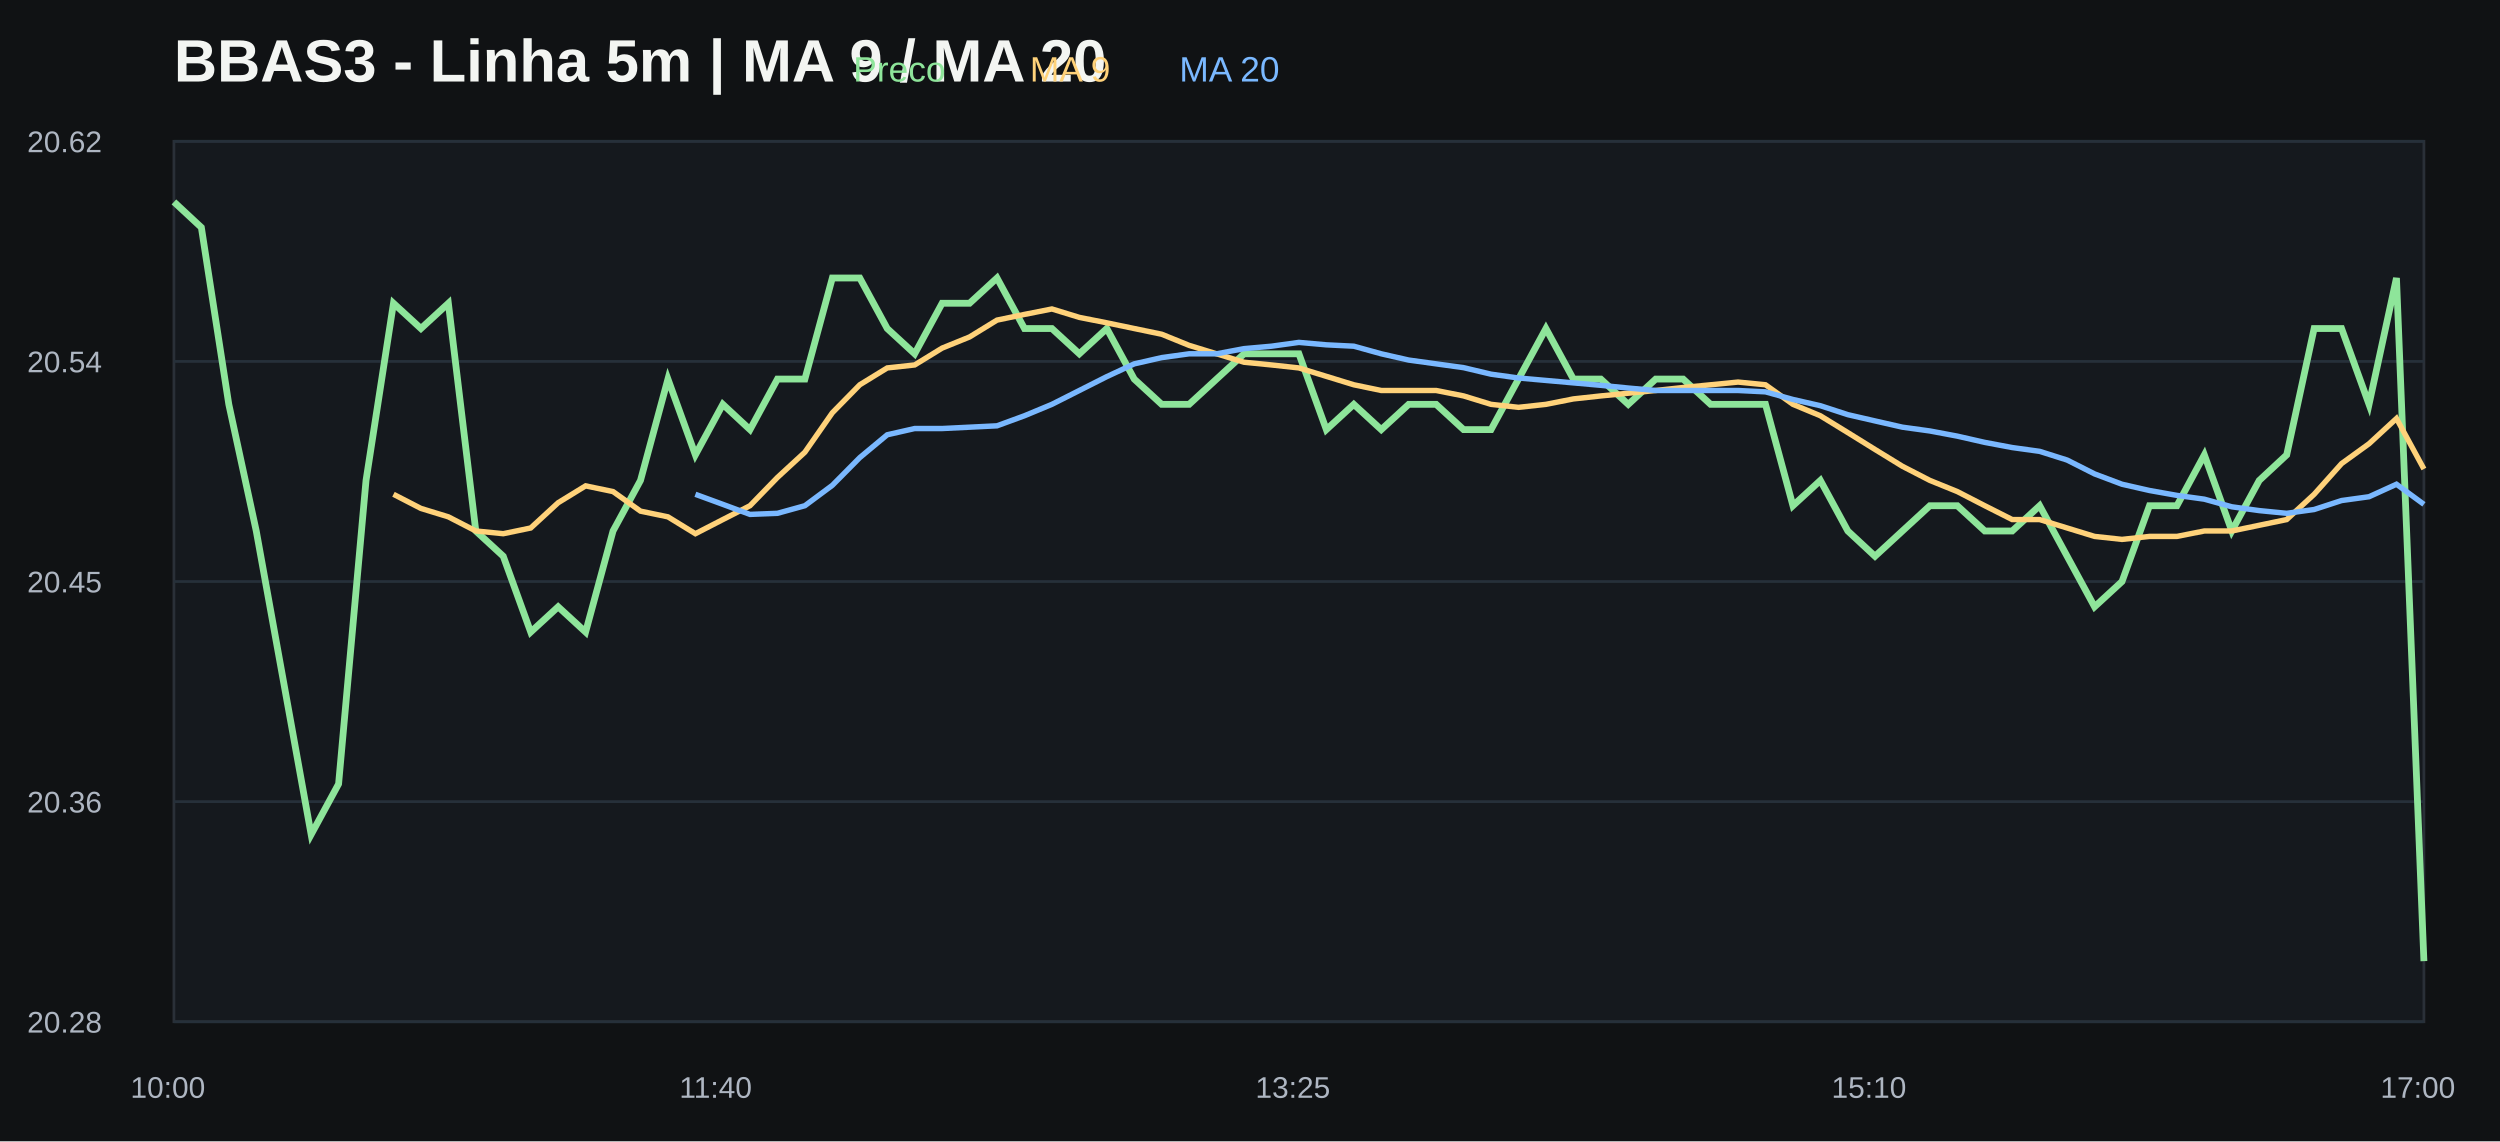
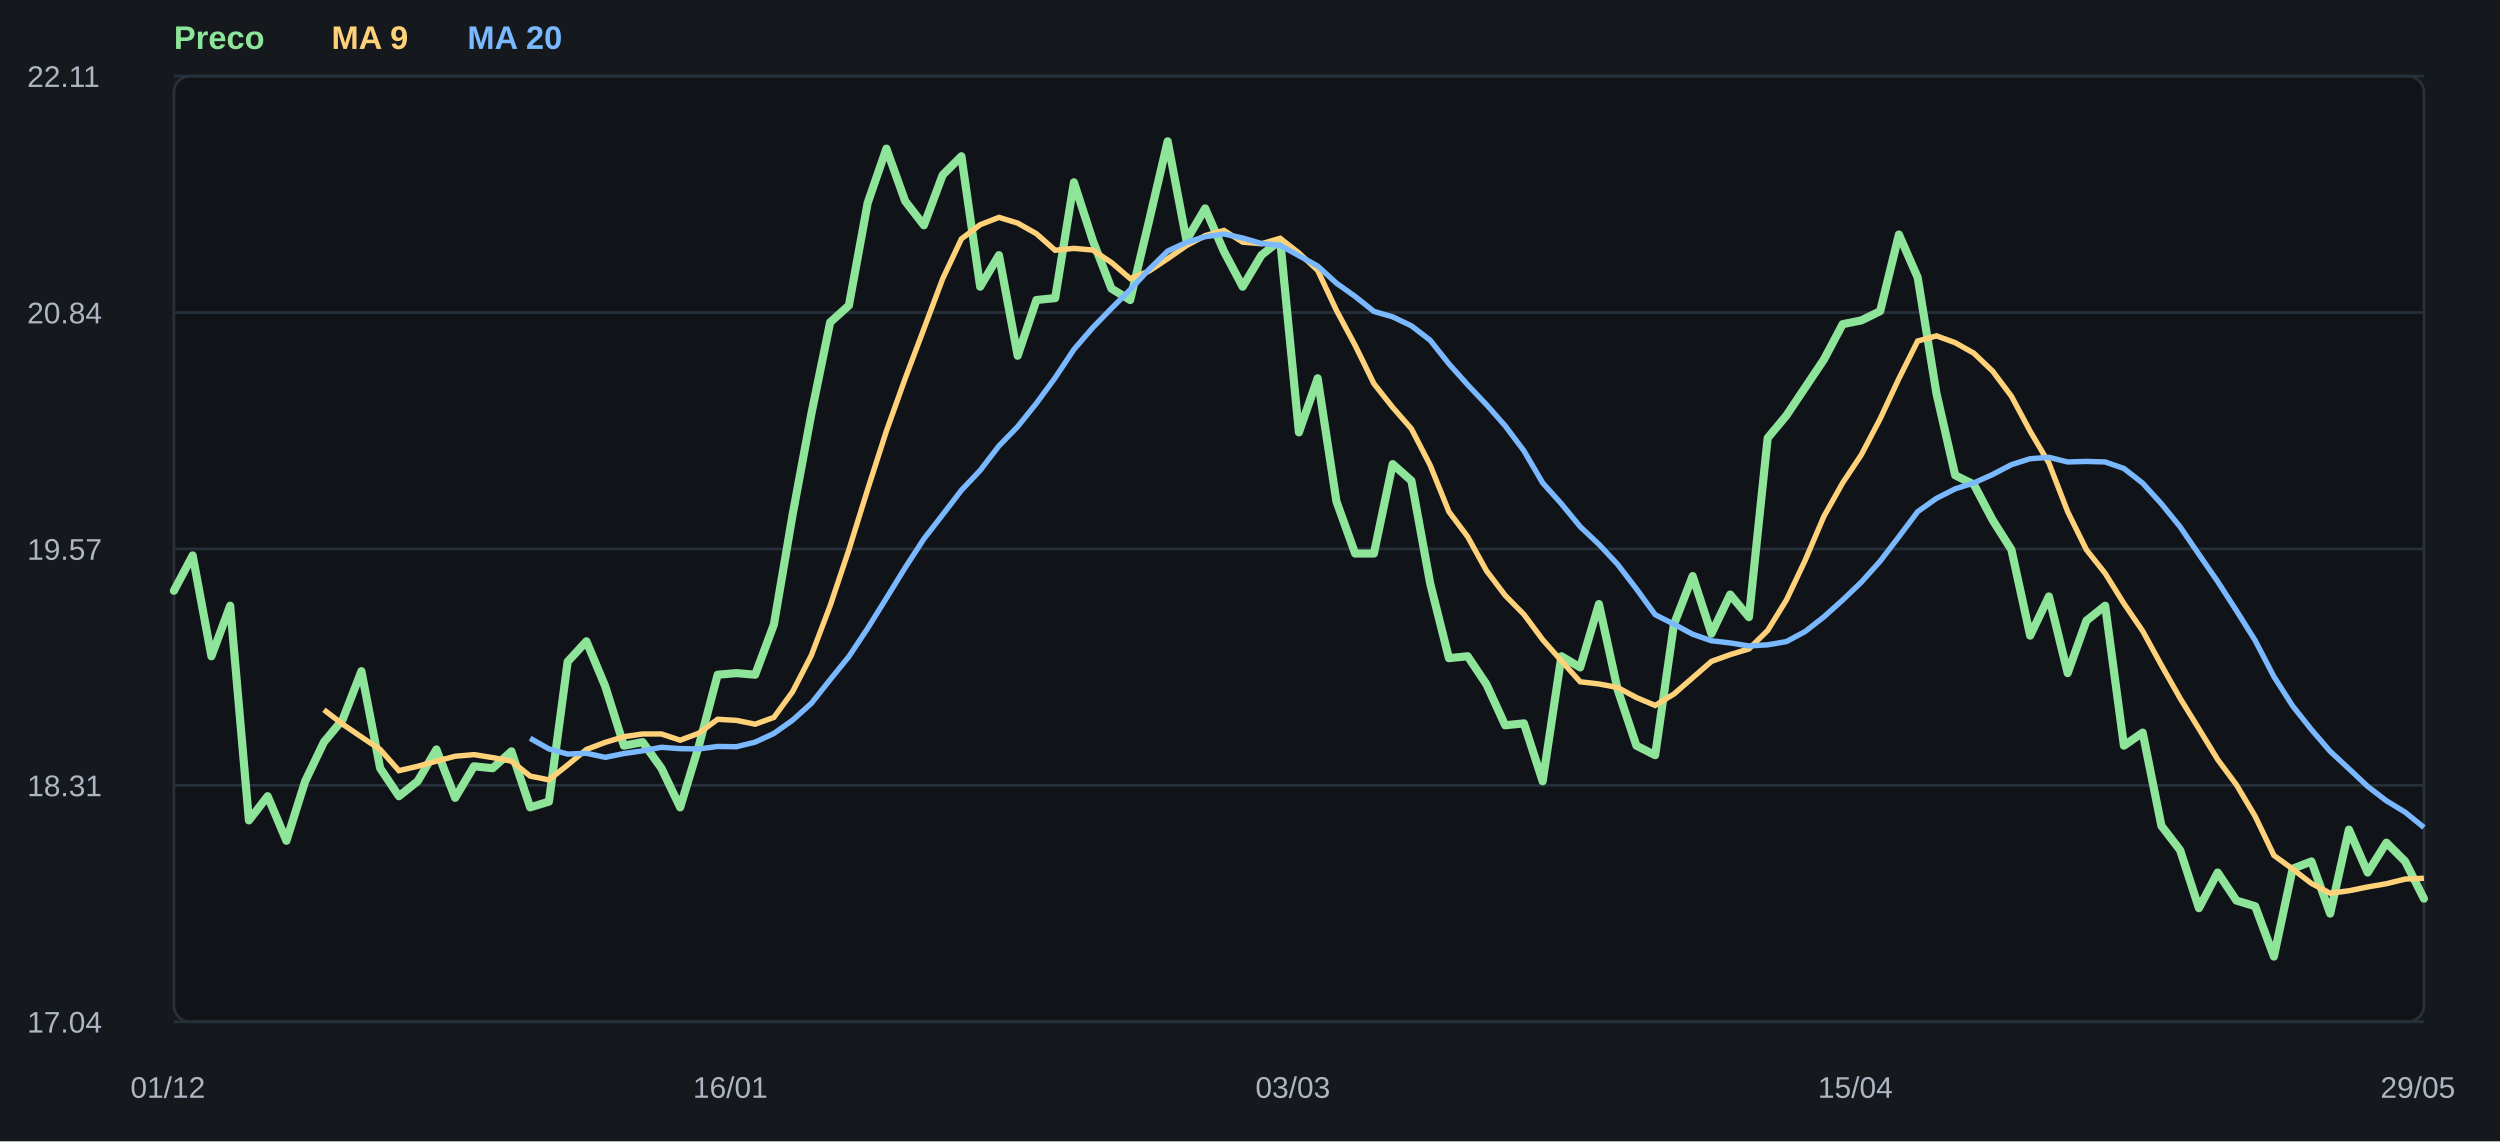
<svg xmlns="http://www.w3.org/2000/svg" width="920" height="420" viewBox="0 0 920 420">
-   <rect width="100%" height="100%" fill="#101214" />
-   <text x="64" y="30" fill="#F3F5F2" font-size="22" font-family="Arial" font-weight="700">BBAS3 - Linha 5m | MA 9 / MA 20</text>
-   <text x="314" y="30" fill="#8EE59A" font-size="13" font-family="Arial">Preco</text>
-   <text x="379" y="30" fill="#FFD27A" font-size="13" font-family="Arial">MA 9</text>
-   <text x="434" y="30" fill="#7AB8FF" font-size="13" font-family="Arial">MA 20</text>
-   <rect x="64" y="52" width="828" height="324" fill="#15191E" stroke="#2A3038" />
+   <rect width="100%" height="100%" fill="#15191E" />
+   <rect x="64" y="28" width="828" height="348" rx="6" fill="#101419" stroke="#2A3038" />
+   <text x="64" y="18" fill="#8EE59A" font-size="12" font-family="Arial" font-weight="700">Preco</text>
+   <text x="122" y="18" fill="#FFD27A" font-size="12" font-family="Arial" font-weight="700">MA 9</text>
+   <text x="172" y="18" fill="#7AB8FF" font-size="12" font-family="Arial" font-weight="700">MA 20</text>
  <line x1="64" y1="376.0" x2="892" y2="376.0" stroke="#26303A" stroke-width="1" />
-   <text x="10" y="380.0" fill="#AEB6C2" font-size="11" font-family="Arial">20.28</text>
-   <line x1="64" y1="295.0" x2="892" y2="295.0" stroke="#26303A" stroke-width="1" />
-   <text x="10" y="299.0" fill="#AEB6C2" font-size="11" font-family="Arial">20.36</text>
-   <line x1="64" y1="214.0" x2="892" y2="214.0" stroke="#26303A" stroke-width="1" />
-   <text x="10" y="218.0" fill="#AEB6C2" font-size="11" font-family="Arial">20.45</text>
-   <line x1="64" y1="133.0" x2="892" y2="133.0" stroke="#26303A" stroke-width="1" />
-   <text x="10" y="137.0" fill="#AEB6C2" font-size="11" font-family="Arial">20.54</text>
-   <line x1="64" y1="52.0" x2="892" y2="52.0" stroke="#26303A" stroke-width="1" />
-   <text x="10" y="56.0" fill="#AEB6C2" font-size="11" font-family="Arial">20.62</text>
-   <polyline points="64.0,74.3 74.1,83.7 84.2,148.8 94.3,195.4 104.4,251.2 114.5,307.1 124.6,288.5 134.7,176.8 144.8,111.6 154.9,120.9 165.0,111.6 175.1,195.4 185.2,204.7 195.3,232.6 205.4,223.3 215.5,232.6 225.6,195.4 235.7,176.8 245.8,139.5 255.9,167.4 266.0,148.8 276.0,158.1 286.1,139.5 296.2,139.5 306.3,102.3 316.4,102.3 326.5,120.9 336.6,130.2 346.7,111.6 356.8,111.6 366.9,102.3 377.0,120.9 387.1,120.9 397.2,130.2 407.3,120.9 417.4,139.5 427.5,148.8 437.6,148.8 447.7,139.5 457.8,130.2 467.9,130.2 478.0,130.2 488.1,158.1 498.2,148.8 508.3,158.1 518.4,148.8 528.5,148.8 538.6,158.1 548.7,158.1 558.8,139.5 568.9,120.9 579.0,139.5 589.1,139.5 599.2,148.8 609.3,139.5 619.4,139.5 629.5,148.8 639.6,148.8 649.7,148.8 659.8,186.1 669.9,176.8 680.0,195.4 690.0,204.7 700.1,195.4 710.2,186.1 720.3,186.1 730.4,195.4 740.5,195.4 750.6,186.1 760.7,204.7 770.8,223.3 780.9,214.0 791.0,186.1 801.1,186.1 811.2,167.4 821.3,195.4 831.4,176.8 841.5,167.4 851.6,120.9 861.7,120.9 871.8,148.8 881.9,102.3 892.0,353.7" fill="none" stroke="#8EE59A" stroke-width="2.5" />
-   <polyline points="144.8,181.9 154.9,187.1 165.0,190.2 175.1,195.4 185.2,196.4 195.3,194.3 205.4,185.0 215.5,178.8 225.6,180.9 235.7,188.1 245.8,190.2 255.9,196.4 266.0,191.2 276.0,186.1 286.1,175.7 296.2,166.4 306.3,151.9 316.4,141.6 326.5,135.4 336.6,134.3 346.7,128.1 356.8,124.0 366.9,117.8 377.0,115.7 387.1,113.7 397.2,116.8 407.3,118.8 417.4,120.9 427.5,123.0 437.6,127.1 447.7,130.2 457.8,133.3 467.9,134.3 478.0,135.4 488.1,138.5 498.2,141.6 508.3,143.7 518.4,143.7 528.5,143.7 538.6,145.7 548.7,148.8 558.8,149.9 568.9,148.8 579.0,146.8 589.1,145.7 599.2,144.7 609.3,143.7 619.4,142.6 629.5,141.6 639.6,140.6 649.7,141.6 659.8,148.8 669.9,153.0 680.0,159.2 690.0,165.4 700.1,171.6 710.2,176.8 720.3,180.9 730.4,186.1 740.5,191.2 750.6,191.2 760.7,194.3 770.8,197.4 780.9,198.5 791.0,197.4 801.1,197.4 811.2,195.4 821.3,195.4 831.4,193.3 841.5,191.2 851.6,181.9 861.7,170.6 871.8,163.3 881.9,154.0 892.0,172.6" fill="none" stroke="#FFD27A" stroke-width="2" />
-   <polyline points="255.9,181.9 266.0,185.6 276.0,189.3 286.1,188.9 296.2,186.1 306.3,178.6 316.4,168.4 326.5,160.0 336.6,157.7 346.7,157.7 356.8,157.2 366.9,156.7 377.0,153.0 387.1,148.8 397.2,143.7 407.3,138.6 417.4,133.9 427.5,131.6 437.6,130.2 447.7,130.2 457.8,128.3 467.9,127.4 478.0,126.0 488.1,126.9 498.2,127.4 508.3,130.2 518.4,132.5 528.5,133.9 538.6,135.3 548.7,137.7 558.8,139.1 568.9,140.0 579.0,140.9 589.1,141.8 599.2,142.8 609.3,143.7 619.4,143.7 629.5,143.7 639.6,143.7 649.7,144.2 659.8,147.0 669.9,149.3 680.0,152.6 690.0,154.9 700.1,157.2 710.2,158.6 720.3,160.5 730.4,162.8 740.5,164.7 750.6,166.1 760.7,169.3 770.8,174.4 780.9,178.2 791.0,180.5 801.1,182.3 811.2,183.7 821.3,186.5 831.4,187.9 841.5,188.9 851.6,187.5 861.7,184.2 871.8,182.8 881.9,178.2 892.0,185.6" fill="none" stroke="#7AB8FF" stroke-width="2" />
-   <text x="48.0" y="404" fill="#AEB6C2" font-size="11" font-family="Arial">10:00</text>
-   <text x="250.0" y="404" fill="#AEB6C2" font-size="11" font-family="Arial">11:40</text>
-   <text x="462.0" y="404" fill="#AEB6C2" font-size="11" font-family="Arial">13:25</text>
-   <text x="674.0" y="404" fill="#AEB6C2" font-size="11" font-family="Arial">15:10</text>
-   <text x="876.0" y="404" fill="#AEB6C2" font-size="11" font-family="Arial">17:00</text>
+   <text x="10" y="380.0" fill="#AEB6C2" font-size="11" font-family="Arial">17.04</text>
+   <line x1="64" y1="289.0" x2="892" y2="289.0" stroke="#26303A" stroke-width="1" />
+   <text x="10" y="293.0" fill="#AEB6C2" font-size="11" font-family="Arial">18.31</text>
+   <line x1="64" y1="202.0" x2="892" y2="202.0" stroke="#26303A" stroke-width="1" />
+   <text x="10" y="206.0" fill="#AEB6C2" font-size="11" font-family="Arial">19.57</text>
+   <line x1="64" y1="115.0" x2="892" y2="115.0" stroke="#26303A" stroke-width="1" />
+   <text x="10" y="119.0" fill="#AEB6C2" font-size="11" font-family="Arial">20.84</text>
+   <line x1="64" y1="28.0" x2="892" y2="28.0" stroke="#26303A" stroke-width="1" />
+   <text x="10" y="32.0" fill="#AEB6C2" font-size="11" font-family="Arial">22.11</text>
+   <polyline points="64.0,217.4 70.9,204.4 77.8,241.5 84.7,222.9 91.6,301.9 98.5,293.0 105.4,309.4 112.3,287.5 119.2,273.1 126.1,264.8 133.0,247.0 139.9,282.7 146.8,293.0 153.7,287.5 160.6,275.8 167.5,293.6 174.4,282.0 181.3,282.7 188.2,276.5 195.1,297.1 202.0,295.0 208.9,243.5 215.8,236.0 222.7,252.5 229.6,274.4 236.5,273.1 243.4,282.7 250.3,297.1 257.2,274.4 264.1,248.3 271.0,247.7 277.9,248.3 284.8,229.8 291.7,189.3 298.6,152.2 305.5,118.6 312.4,112.4 319.3,74.7 326.2,54.7 333.1,74.0 340.0,82.9 346.9,64.4 353.8,57.5 360.7,105.5 367.6,93.9 374.5,130.9 381.4,110.4 388.3,109.7 395.2,67.1 402.1,88.4 409.0,106.2 415.9,110.4 422.8,81.5 429.7,52.0 436.6,88.4 443.5,76.7 450.4,92.5 457.3,105.5 464.2,93.9 471.1,88.4 478.0,159.1 484.9,139.2 491.8,184.5 498.7,203.7 505.6,203.7 512.5,170.8 519.4,176.9 526.3,214.7 533.2,242.2 540.1,241.5 547.0,251.8 553.9,266.9 560.8,266.2 567.7,287.5 574.6,241.5 581.5,245.6 588.4,222.3 595.3,253.8 602.2,274.4 609.1,277.9 616.0,229.8 622.9,212.0 629.8,233.2 636.7,218.8 643.6,227.1 650.5,161.2 657.4,152.9 664.3,142.6 671.2,132.3 678.1,119.3 685.0,117.9 691.9,114.5 698.8,86.3 705.7,102.1 712.6,144.7 719.5,174.9 726.4,178.3 733.3,191.4 740.2,202.3 747.1,233.9 754.0,219.5 760.9,247.7 767.8,228.4 774.7,222.9 781.6,274.4 788.5,269.6 795.4,303.9 802.3,312.9 809.2,334.2 816.1,321.1 823.0,331.4 829.9,333.5 836.8,352.0 843.7,319.7 850.6,317.0 857.5,336.2 864.4,305.3 871.3,321.1 878.2,310.1 885.1,317.0 892.0,330.7" fill="none" stroke="#8EE59A" stroke-width="3" stroke-linecap="round" stroke-linejoin="round" />
+   <polyline points="119.2,261.2 126.1,266.5 133.0,271.2 139.9,275.8 146.8,283.6 153.7,282.0 160.6,280.1 167.5,278.3 174.4,277.7 181.3,278.8 188.2,280.1 195.1,285.6 202.0,287.0 208.9,281.5 215.8,275.8 222.7,273.2 229.6,271.1 236.5,270.1 243.4,270.1 250.3,272.4 257.2,269.8 264.1,264.7 271.0,265.1 277.9,266.5 284.8,264.0 291.7,254.5 298.6,241.1 305.5,222.9 312.4,202.3 319.3,180.1 326.2,158.6 333.1,139.3 340.0,121.0 346.9,102.6 353.8,87.9 360.7,82.7 367.6,80.0 374.5,82.1 381.4,86.0 388.3,92.1 395.2,91.4 402.1,92.0 409.0,96.6 415.9,102.5 422.8,99.8 429.7,95.2 436.6,90.4 443.5,86.7 450.4,84.8 457.3,89.1 464.2,89.7 471.1,87.7 478.0,93.1 484.9,99.5 491.8,114.2 498.7,127.1 505.6,141.2 512.5,149.9 519.4,157.8 526.3,171.2 533.2,188.3 540.1,197.5 547.0,210.0 553.9,219.1 560.8,226.1 567.7,235.4 574.6,243.2 581.5,250.9 588.4,251.7 595.3,253.0 602.2,256.7 609.1,259.6 616.0,255.4 622.9,249.4 629.8,243.4 636.7,240.9 643.6,238.8 650.5,232.0 657.4,220.8 664.3,206.2 671.2,190.0 678.1,177.7 685.0,167.3 691.9,154.1 698.8,139.3 705.7,125.5 712.6,123.6 719.5,126.1 726.4,130.0 733.3,136.6 740.2,145.8 747.1,158.7 754.0,170.4 760.9,188.3 767.8,202.3 774.7,211.0 781.6,222.1 788.5,232.2 795.4,244.8 802.3,257.0 809.2,268.2 816.1,279.5 823.0,288.8 829.9,300.4 836.8,314.8 843.7,319.8 850.6,325.1 857.5,328.7 864.4,327.8 871.3,326.4 878.2,325.2 885.1,323.5 892.0,323.2" fill="none" stroke="#FFD27A" stroke-width="2" />
+   <polyline points="195.1,271.7 202.0,275.6 208.9,277.5 215.8,277.2 222.7,278.7 229.6,277.3 236.5,276.3 243.4,275.0 250.3,275.5 257.2,275.6 264.1,274.7 271.0,274.8 277.9,273.1 284.8,269.9 291.7,265.0 298.6,258.8 305.5,250.1 312.4,241.6 319.3,231.2 326.2,220.1 333.1,208.9 340.0,198.3 346.9,189.4 353.8,180.4 360.7,173.1 367.6,164.1 374.5,157.0 381.4,148.4 388.3,139.0 395.2,128.6 402.1,120.6 409.0,113.5 415.9,106.6 422.8,99.2 429.7,92.4 436.6,89.2 443.5,87.1 450.4,86.1 457.3,87.6 464.2,89.6 471.1,90.3 478.0,94.1 484.9,97.9 491.8,104.2 498.7,109.1 505.6,114.6 512.5,116.6 519.4,119.9 526.3,125.2 533.2,133.9 540.1,141.6 547.0,148.9 553.9,156.7 560.8,165.9 567.7,177.7 574.6,185.4 581.5,193.8 588.4,200.3 595.3,207.7 602.2,216.7 609.1,226.2 616.0,229.7 622.9,233.4 629.8,235.8 636.7,236.6 643.6,237.7 650.5,237.3 657.4,236.1 664.3,232.4 671.2,227.0 678.1,220.8 685.0,214.2 691.9,206.5 698.8,197.5 705.7,188.3 712.6,183.4 719.5,179.9 726.4,177.7 733.3,174.6 740.2,171.0 747.1,168.8 754.0,168.3 760.9,170.0 767.8,169.8 774.7,170.0 781.6,172.4 788.5,177.8 795.4,185.4 802.3,193.9 809.2,204.0 816.1,214.0 823.0,224.7 829.9,235.7 836.8,249.0 843.7,259.8 850.6,268.5 857.5,276.5 864.4,282.9 871.3,289.4 878.2,294.7 885.1,298.9 892.0,304.5" fill="none" stroke="#7AB8FF" stroke-width="2" />
+   <text x="48.0" y="404" fill="#AEB6C2" font-size="11" font-family="Arial">01/12</text>
+   <text x="255.0" y="404" fill="#AEB6C2" font-size="11" font-family="Arial">16/01</text>
+   <text x="462.0" y="404" fill="#AEB6C2" font-size="11" font-family="Arial">03/03</text>
+   <text x="669.0" y="404" fill="#AEB6C2" font-size="11" font-family="Arial">15/04</text>
+   <text x="876.0" y="404" fill="#AEB6C2" font-size="11" font-family="Arial">29/05</text>
</svg>
